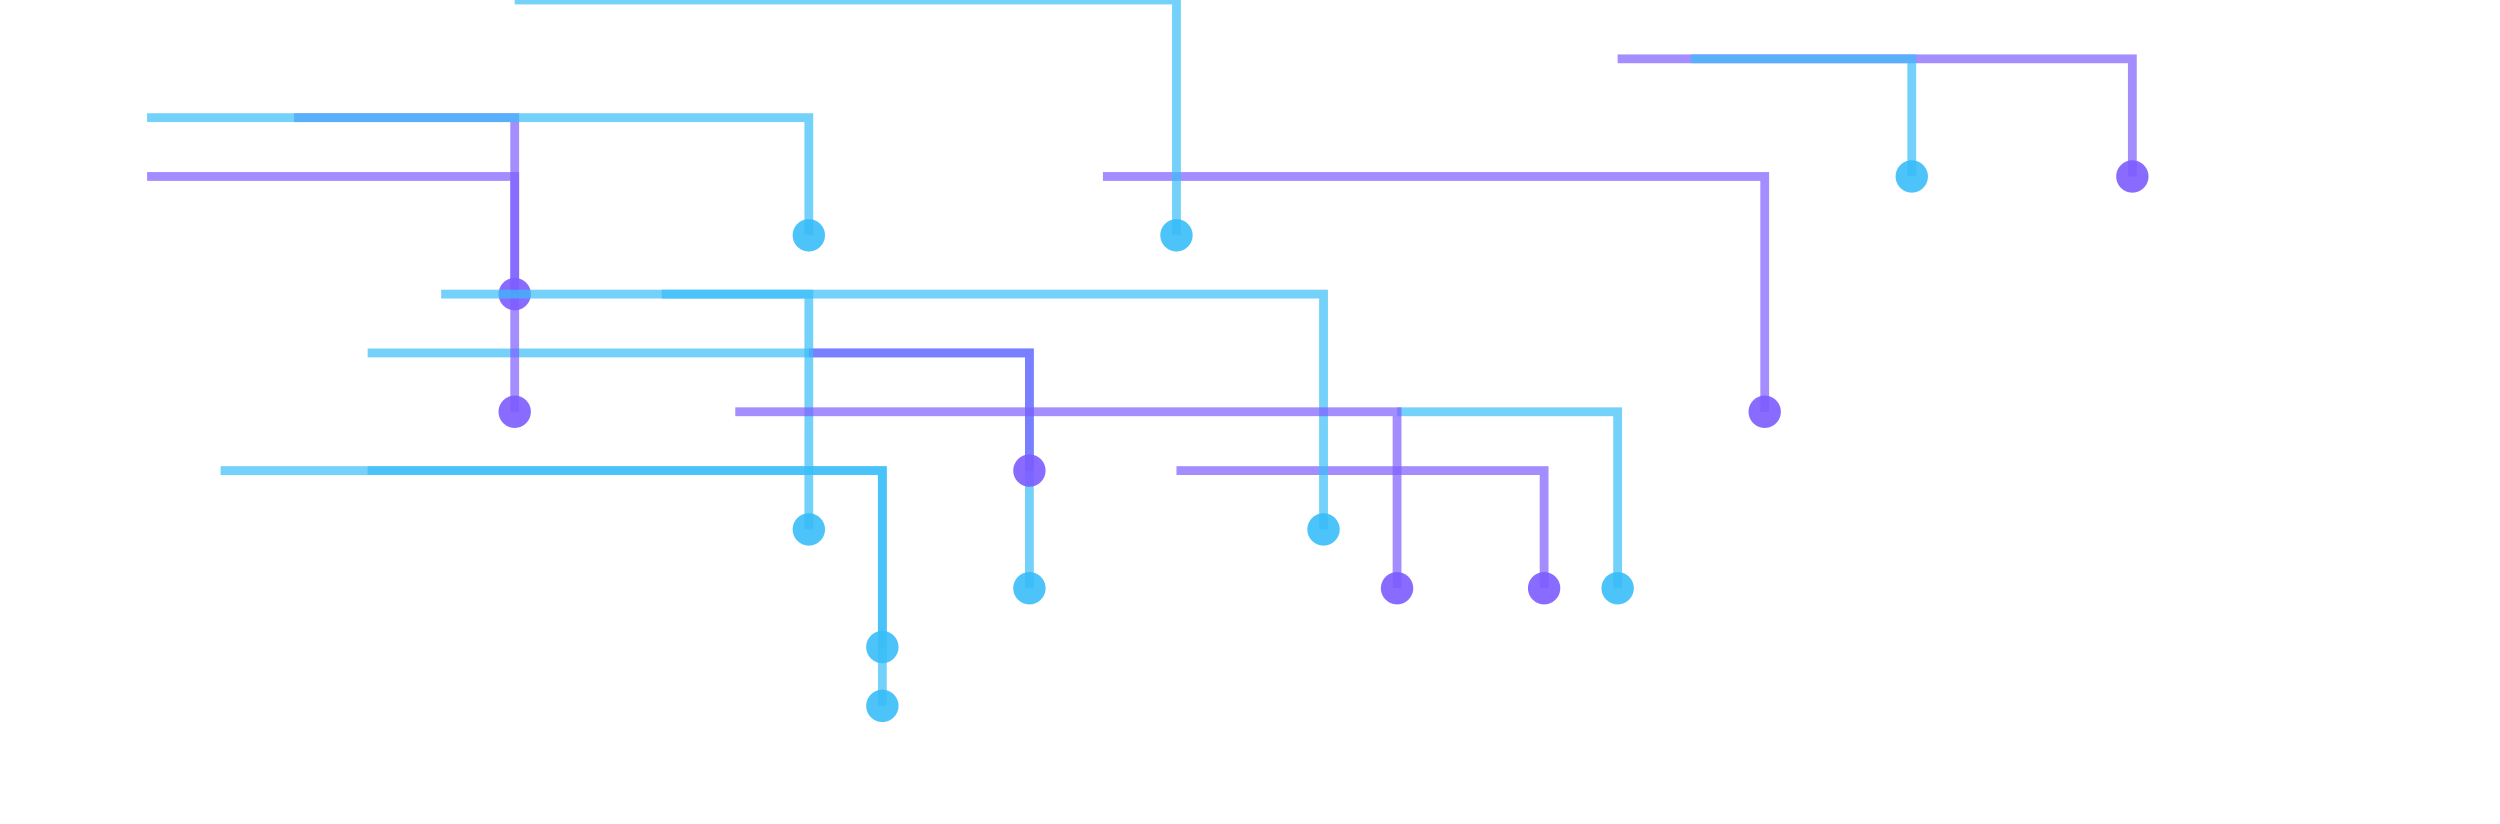
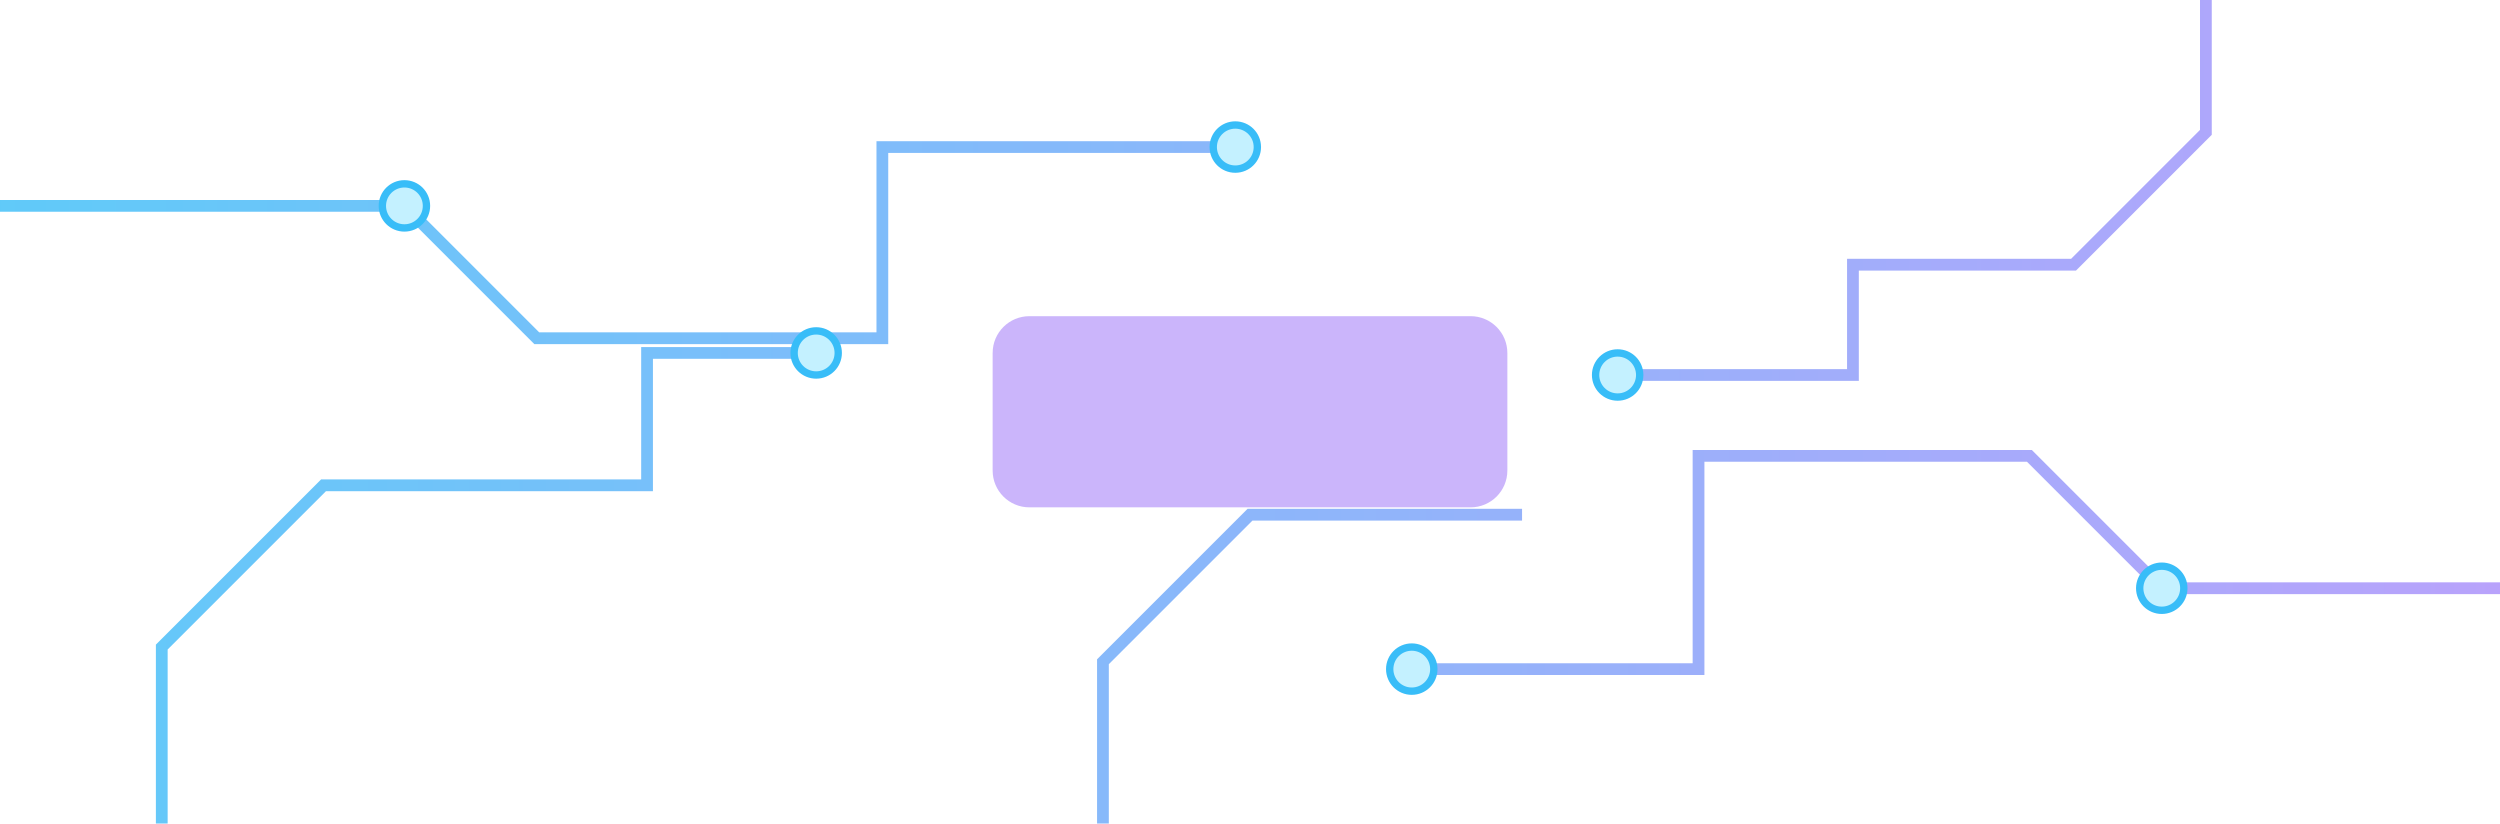
- <svg xmlns="http://www.w3.org/2000/svg" viewBox="0 0 340 112" width="340" height="112" preserveAspectRatio="none">
-   <defs />
-   <path d="M50 48 H140 V80" fill="none" stroke="#38bdf8" stroke-width="1.2" opacity="0.7" />
-   <circle cx="140" cy="80" r="2.2" fill="#38bdf8" opacity="0.9" />
-   <path d="M150 24 H240 V56" fill="none" stroke="#7c5cff" stroke-width="1.2" opacity="0.7" />
-   <circle cx="240" cy="56" r="2.2" fill="#7c5cff" opacity="0.9" />
-   <path d="M160 64 H210 V80" fill="none" stroke="#7c5cff" stroke-width="1.2" opacity="0.7" />
-   <circle cx="210" cy="80" r="2.2" fill="#7c5cff" opacity="0.9" />
-   <path d="M110 48 H140 V64" fill="none" stroke="#7c5cff" stroke-width="1.2" opacity="0.7" />
-   <circle cx="140" cy="64" r="2.2" fill="#7c5cff" opacity="0.9" />
-   <path d="M70 0 H160 V32" fill="none" stroke="#38bdf8" stroke-width="1.2" opacity="0.7" />
-   <circle cx="160" cy="32" r="2.2" fill="#38bdf8" opacity="0.9" />
-   <path d="M190 56 H220 V80" fill="none" stroke="#38bdf8" stroke-width="1.2" opacity="0.7" />
-   <circle cx="220" cy="80" r="2.2" fill="#38bdf8" opacity="0.9" />
-   <path d="M220 8 H290 V24" fill="none" stroke="#7c5cff" stroke-width="1.2" opacity="0.7" />
-   <circle cx="290" cy="24" r="2.2" fill="#7c5cff" opacity="0.9" />
-   <path d="M230 8 H260 V24" fill="none" stroke="#38bdf8" stroke-width="1.2" opacity="0.7" />
-   <circle cx="260" cy="24" r="2.2" fill="#38bdf8" opacity="0.9" />
-   <path d="M50 64 H120 V88" fill="none" stroke="#38bdf8" stroke-width="1.2" opacity="0.7" />
-   <circle cx="120" cy="88" r="2.2" fill="#38bdf8" opacity="0.9" />
-   <path d="M40 16 H70 V40" fill="none" stroke="#7c5cff" stroke-width="1.2" opacity="0.7" />
-   <circle cx="70" cy="40" r="2.2" fill="#7c5cff" opacity="0.9" />
-   <path d="M20 24 H70 V56" fill="none" stroke="#7c5cff" stroke-width="1.2" opacity="0.7" />
-   <circle cx="70" cy="56" r="2.2" fill="#7c5cff" opacity="0.9" />
-   <path d="M30 64 H120 V96" fill="none" stroke="#38bdf8" stroke-width="1.2" opacity="0.7" />
-   <circle cx="120" cy="96" r="2.2" fill="#38bdf8" opacity="0.9" />
-   <path d="M60 40 H110 V72" fill="none" stroke="#38bdf8" stroke-width="1.2" opacity="0.7" />
-   <circle cx="110" cy="72" r="2.2" fill="#38bdf8" opacity="0.9" />
-   <path d="M90 40 H180 V72" fill="none" stroke="#38bdf8" stroke-width="1.2" opacity="0.7" />
-   <circle cx="180" cy="72" r="2.2" fill="#38bdf8" opacity="0.9" />
-   <path d="M100 56 H190 V80" fill="none" stroke="#7c5cff" stroke-width="1.2" opacity="0.7" />
-   <circle cx="190" cy="80" r="2.2" fill="#7c5cff" opacity="0.9" />
-   <path d="M20 16 H110 V32" fill="none" stroke="#38bdf8" stroke-width="1.2" opacity="0.7" />
-   <circle cx="110" cy="32" r="2.2" fill="#38bdf8" opacity="0.9" />
+ <svg xmlns="http://www.w3.org/2000/svg" viewBox="0 0 340 112" width="340" height="112" preserveAspectRatio="xMidYMid meet">
+   <defs>
+     <linearGradient id="l" x2="1">
+       <stop stop-color="#38bdf8" />
+       <stop offset="1" stop-color="#a78bfa" />
+     </linearGradient>
+   </defs>
+   <g fill="none" stroke="url(#l)" stroke-width="1.6" opacity=".8">
+     <path d="M0 28H55L73 46H120V20H168M340 80H294L276 62H231V91H192M22 112V88L44 66H88V48H111M300 0V18L282 36H252V51H220M150 112V90L170 70H207" />
+   </g>
+   <g fill="#c4f1ff" stroke="#38bdf8">
+     <circle cx="55" cy="28" r="3" />
+     <circle cx="168" cy="20" r="3" />
+     <circle cx="294" cy="80" r="3" />
+     <circle cx="192" cy="91" r="3" />
+     <circle cx="111" cy="48" r="3" />
+     <circle cx="220" cy="51" r="3" />
+   </g>
+   <g fill="#8b5cf6" opacity=".45">
+     <rect x="135" y="43" width="70" height="26" rx="5" />
+     <rect x="145" y="50" width="50" height="3" rx="1.5" />
+     <rect x="145" y="59" width="32" height="3" rx="1.5" />
+   </g>
</svg>
